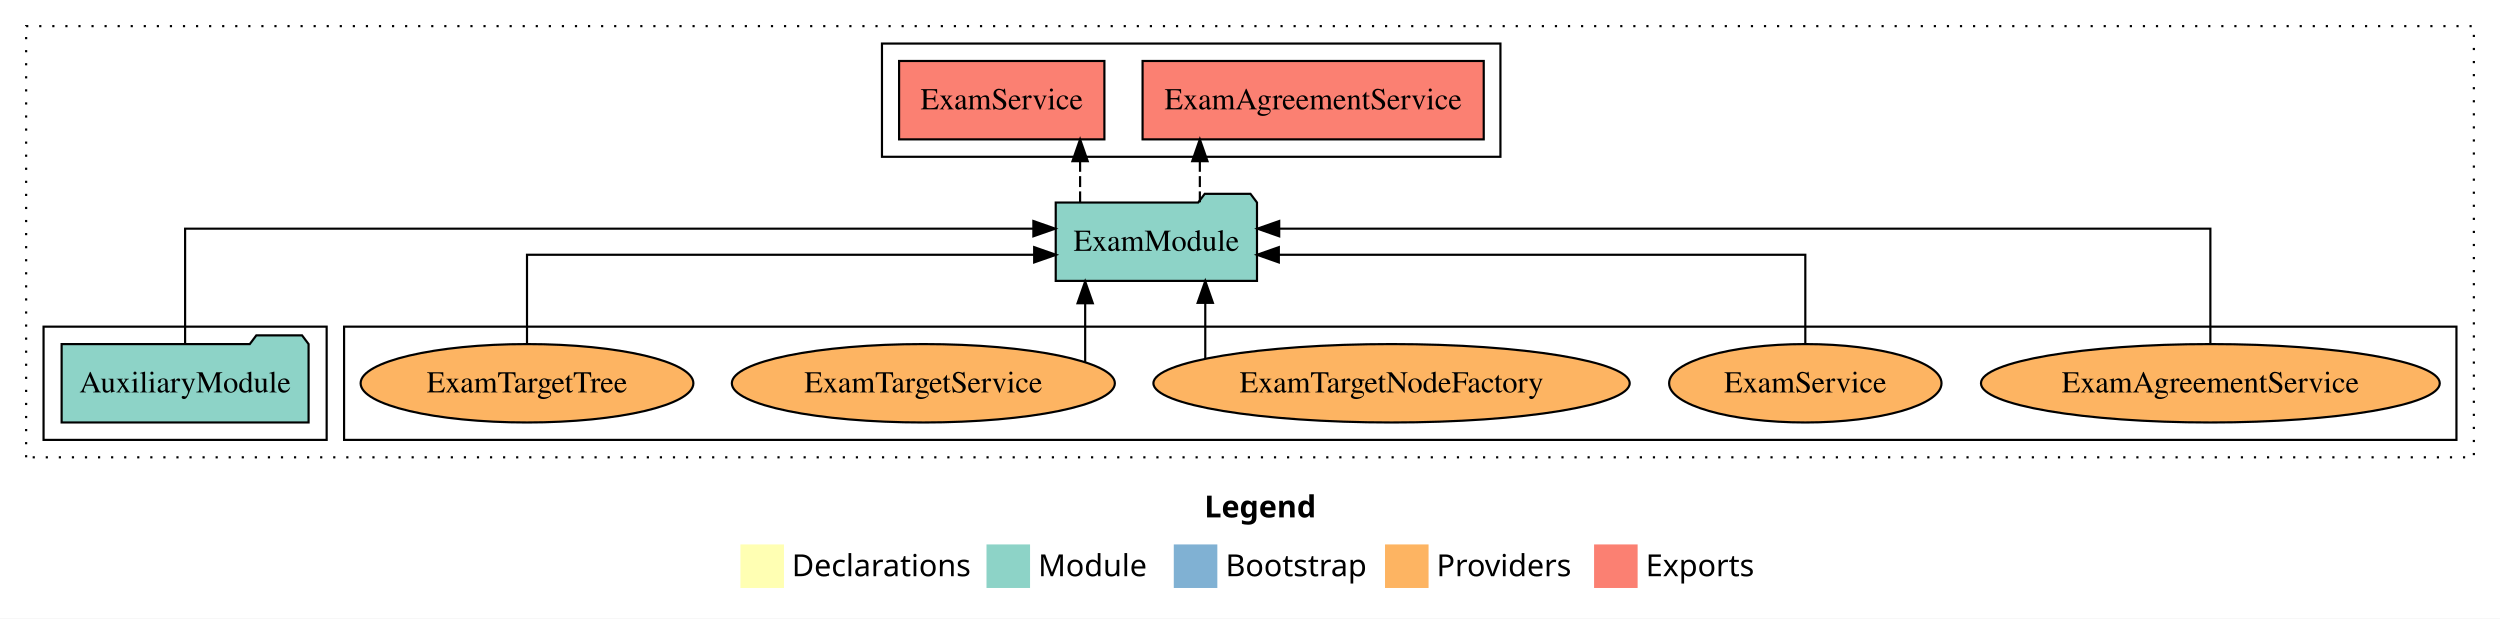
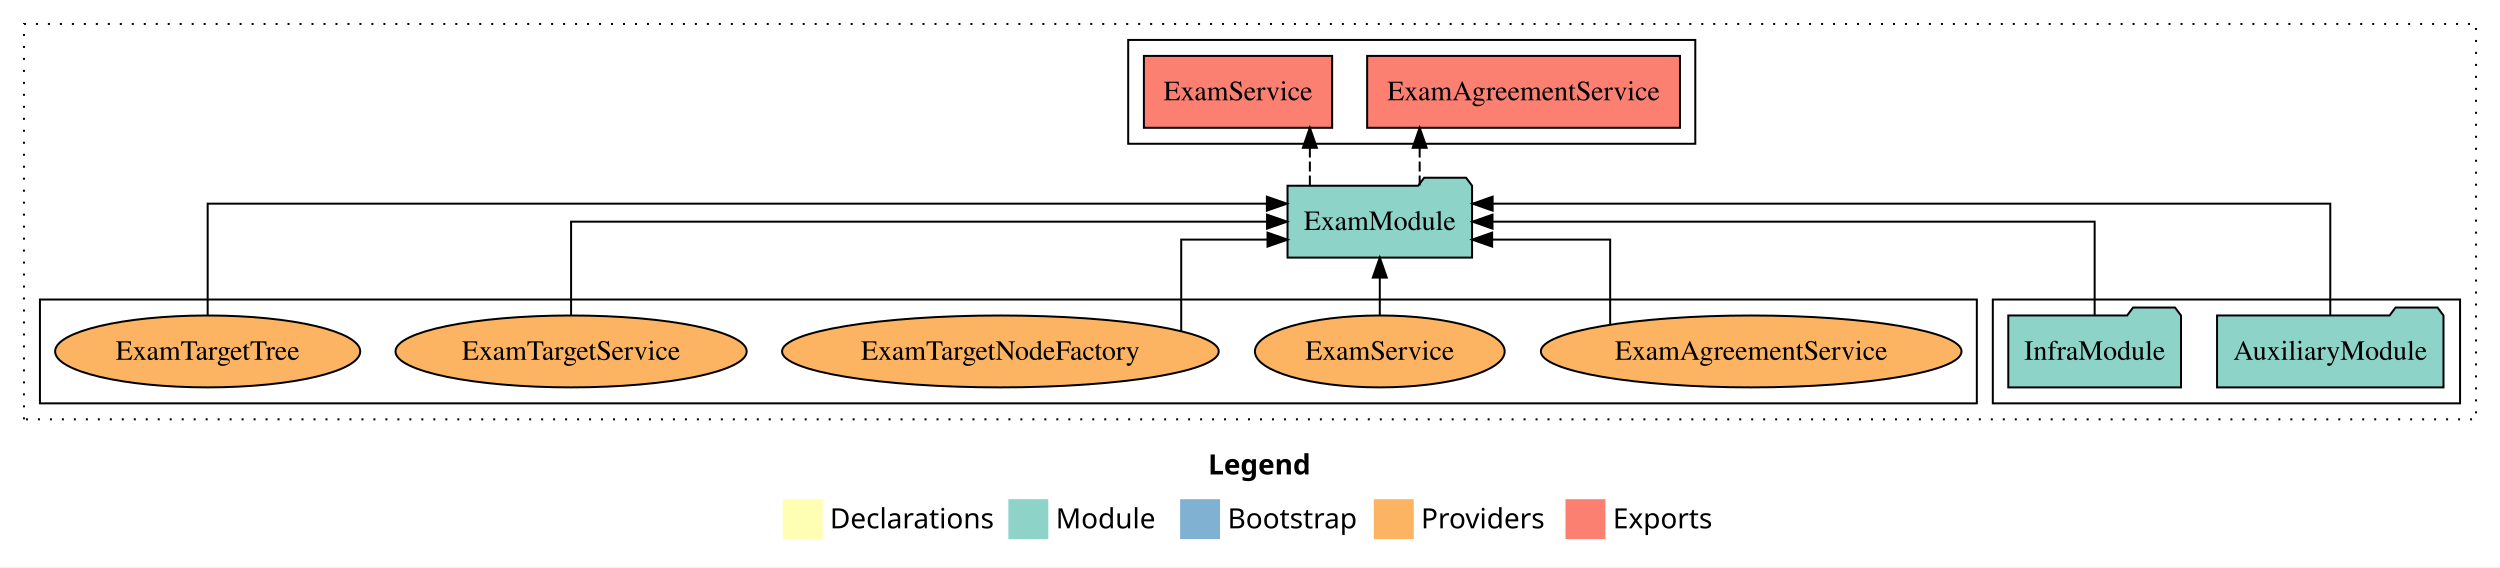
- <svg xmlns="http://www.w3.org/2000/svg" width="1148pt" height="284pt" viewBox="0.00 0.00 1148.00 284.00">
+ <svg xmlns="http://www.w3.org/2000/svg" width="1252pt" height="284pt" viewBox="0.00 0.00 1252.00 284.00">
  <g id="graph0" class="graph" transform="scale(1 1) rotate(0) translate(4 280)">
-     <polygon fill="white" stroke="transparent" points="-4,4 -4,-280 1144,-280 1144,4 -4,4" />
-     <text text-anchor="start" x="549.01" y="-42.4" font-family="sans-serif" font-weight="bold" font-size="14.00">Legend</text>
-     <polygon fill="#ffffb3" stroke="transparent" points="336,-10 336,-30 356,-30 356,-10 336,-10" />
-     <text text-anchor="start" x="359.63" y="-15.4" font-family="sans-serif" font-size="14.00">  Declarations</text>
-     <polygon fill="#8dd3c7" stroke="transparent" points="449,-10 449,-30 469,-30 469,-10 449,-10" />
-     <text text-anchor="start" x="472.73" y="-15.4" font-family="sans-serif" font-size="14.00">  Module</text>
-     <polygon fill="#80b1d3" stroke="transparent" points="535,-10 535,-30 555,-30 555,-10 535,-10" />
-     <text text-anchor="start" x="558.78" y="-15.4" font-family="sans-serif" font-size="14.00">  Bootstrap</text>
-     <polygon fill="#fdb462" stroke="transparent" points="632,-10 632,-30 652,-30 652,-10 632,-10" />
-     <text text-anchor="start" x="655.67" y="-15.4" font-family="sans-serif" font-size="14.00">  Providers</text>
-     <polygon fill="#fb8072" stroke="transparent" points="728,-10 728,-30 748,-30 748,-10 728,-10" />
-     <text text-anchor="start" x="751.73" y="-15.4" font-family="sans-serif" font-size="14.00">  Exports</text>
+     <polygon fill="white" stroke="transparent" points="-4,4 -4,-280 1248,-280 1248,4 -4,4" />
+     <text text-anchor="start" x="601.01" y="-42.4" font-family="sans-serif" font-weight="bold" font-size="14.00">Legend</text>
+     <polygon fill="#ffffb3" stroke="transparent" points="388,-10 388,-30 408,-30 408,-10 388,-10" />
+     <text text-anchor="start" x="411.63" y="-15.4" font-family="sans-serif" font-size="14.00">  Declarations</text>
+     <polygon fill="#8dd3c7" stroke="transparent" points="501,-10 501,-30 521,-30 521,-10 501,-10" />
+     <text text-anchor="start" x="524.73" y="-15.4" font-family="sans-serif" font-size="14.00">  Module</text>
+     <polygon fill="#80b1d3" stroke="transparent" points="587,-10 587,-30 607,-30 607,-10 587,-10" />
+     <text text-anchor="start" x="610.78" y="-15.4" font-family="sans-serif" font-size="14.00">  Bootstrap</text>
+     <polygon fill="#fdb462" stroke="transparent" points="684,-10 684,-30 704,-30 704,-10 684,-10" />
+     <text text-anchor="start" x="707.67" y="-15.4" font-family="sans-serif" font-size="14.00">  Providers</text>
+     <polygon fill="#fb8072" stroke="transparent" points="780,-10 780,-30 800,-30 800,-10 780,-10" />
+     <text text-anchor="start" x="803.73" y="-15.4" font-family="sans-serif" font-size="14.00">  Exports</text>
    <g id="clust1" class="cluster">
-       <polygon fill="none" stroke="black" stroke-dasharray="1,5" points="8,-70 8,-268 1132,-268 1132,-70 8,-70" />
+       <polygon fill="none" stroke="black" stroke-dasharray="1,5" points="8,-70 8,-268 1236,-268 1236,-70 8,-70" />
+     </g>
+     <g id="clust3" class="cluster">
+       <polygon fill="none" stroke="black" points="994,-78 994,-130 1228,-130 1228,-78 994,-78" />
    </g>
    <g id="clust6" class="cluster">
-       <polygon fill="none" stroke="black" points="154,-78 154,-130 1124,-130 1124,-78 154,-78" />
+       <polygon fill="none" stroke="black" points="16,-78 16,-130 986,-130 986,-78 16,-78" />
    </g>
    <g id="clust4" class="cluster">
-       <polygon fill="none" stroke="black" points="401,-208 401,-260 685,-260 685,-208 401,-208" />
-     </g>
-     <g id="clust3" class="cluster">
-       <polygon fill="none" stroke="black" points="16,-78 16,-130 146,-130 146,-78 16,-78" />
+       <polygon fill="none" stroke="black" points="561,-208 561,-260 845,-260 845,-208 561,-208" />
    </g>
    <g id="node1" class="node">
-       <polygon fill="#8dd3c7" stroke="black" points="137.7,-122 134.7,-126 113.7,-126 110.7,-122 24.3,-122 24.3,-86 137.7,-86 137.7,-122" />
-       <text text-anchor="middle" x="81" y="-99.8" font-family="Times,serif" font-size="14.00">AuxiliaryModule</text>
+       <polygon fill="#8dd3c7" stroke="black" points="1219.7,-122 1216.7,-126 1195.7,-126 1192.7,-122 1106.3,-122 1106.3,-86 1219.7,-86 1219.7,-122" />
+       <text text-anchor="middle" x="1163" y="-99.8" font-family="Times,serif" font-size="14.00">AuxiliaryModule</text>
+     </g>
+     <g id="node3" class="node">
+       <polygon fill="#8dd3c7" stroke="black" points="733.21,-187 730.21,-191 709.21,-191 706.21,-187 640.79,-187 640.79,-151 733.21,-151 733.21,-187" />
+       <text text-anchor="middle" x="687" y="-164.8" font-family="Times,serif" font-size="14.00">ExamModule</text>
+     </g>
+     <g id="edge1" class="edge">
+       <path fill="none" stroke="black" d="M1163,-122.29C1163,-144.21 1163,-178 1163,-178 1163,-178 743.51,-178 743.51,-178" />
+       <polygon fill="black" stroke="black" points="743.51,-174.5 733.51,-178 743.51,-181.5 743.51,-174.5" />
    </g>
    <g id="node2" class="node">
-       <polygon fill="#8dd3c7" stroke="black" points="573.21,-187 570.21,-191 549.21,-191 546.21,-187 480.79,-187 480.79,-151 573.21,-151 573.21,-187" />
-       <text text-anchor="middle" x="527" y="-164.8" font-family="Times,serif" font-size="14.00">ExamModule</text>
-     </g>
-     <g id="edge1" class="edge">
-       <path fill="none" stroke="black" d="M81,-122.28C81,-143.32 81,-175 81,-175 81,-175 470.53,-175 470.53,-175" />
-       <polygon fill="black" stroke="black" points="470.53,-178.5 480.53,-175 470.53,-171.5 470.53,-178.5" />
-     </g>
-     <g id="node3" class="node">
-       <polygon fill="#fb8072" stroke="black" points="677.33,-252 520.67,-252 520.67,-216 677.33,-216 677.33,-252" />
-       <text text-anchor="middle" x="599" y="-229.8" font-family="Times,serif" font-size="14.00">ExamAgreementService </text>
+       <polygon fill="#8dd3c7" stroke="black" points="1088.25,-122 1085.25,-126 1064.25,-126 1061.25,-122 1001.75,-122 1001.75,-86 1088.25,-86 1088.25,-122" />
+       <text text-anchor="middle" x="1045" y="-99.8" font-family="Times,serif" font-size="14.00">InfraModule</text>
    </g>
    <g id="edge2" class="edge">
-       <path fill="none" stroke="black" stroke-dasharray="5,2" d="M546.97,-187.11C546.97,-187.11 546.97,-205.99 546.97,-205.99" />
-       <polygon fill="black" stroke="black" points="543.47,-205.99 546.97,-215.99 550.47,-205.99 543.47,-205.99" />
+       <path fill="none" stroke="black" d="M1045,-122.11C1045,-141.34 1045,-169 1045,-169 1045,-169 743.44,-169 743.44,-169" />
+       <polygon fill="black" stroke="black" points="743.44,-165.5 733.44,-169 743.44,-172.5 743.44,-165.5" />
    </g>
    <g id="node4" class="node">
-       <polygon fill="#fb8072" stroke="black" points="503.14,-252 408.86,-252 408.86,-216 503.14,-216 503.14,-252" />
-       <text text-anchor="middle" x="456" y="-229.8" font-family="Times,serif" font-size="14.00">ExamService </text>
+       <polygon fill="#fb8072" stroke="black" points="837.33,-252 680.67,-252 680.67,-216 837.33,-216 837.33,-252" />
+       <text text-anchor="middle" x="759" y="-229.8" font-family="Times,serif" font-size="14.00">ExamAgreementService </text>
    </g>
    <g id="edge3" class="edge">
-       <path fill="none" stroke="black" stroke-dasharray="5,2" d="M491.98,-187.11C491.98,-187.11 491.98,-205.99 491.98,-205.99" />
-       <polygon fill="black" stroke="black" points="488.48,-205.99 491.98,-215.99 495.48,-205.99 488.48,-205.99" />
+       <path fill="none" stroke="black" stroke-dasharray="5,2" d="M706.97,-187.11C706.97,-187.11 706.97,-205.99 706.97,-205.99" />
+       <polygon fill="black" stroke="black" points="703.47,-205.99 706.97,-215.99 710.47,-205.99 703.47,-205.99" />
    </g>
    <g id="node5" class="node">
-       <ellipse fill="#fdb462" stroke="black" cx="1011" cy="-104" rx="105.34" ry="18" />
-       <text text-anchor="middle" x="1011" y="-99.8" font-family="Times,serif" font-size="14.00">ExamAgreementService</text>
+       <polygon fill="#fb8072" stroke="black" points="663.14,-252 568.86,-252 568.86,-216 663.14,-216 663.14,-252" />
+       <text text-anchor="middle" x="616" y="-229.8" font-family="Times,serif" font-size="14.00">ExamService </text>
    </g>
    <g id="edge4" class="edge">
-       <path fill="none" stroke="black" d="M1011,-122.28C1011,-143.32 1011,-175 1011,-175 1011,-175 583.41,-175 583.41,-175" />
-       <polygon fill="black" stroke="black" points="583.41,-171.5 573.41,-175 583.41,-178.5 583.41,-171.5" />
+       <path fill="none" stroke="black" stroke-dasharray="5,2" d="M651.98,-187.11C651.98,-187.11 651.98,-205.99 651.98,-205.99" />
+       <polygon fill="black" stroke="black" points="648.48,-205.99 651.98,-215.99 655.48,-205.99 648.48,-205.99" />
    </g>
    <g id="node6" class="node">
-       <ellipse fill="#fdb462" stroke="black" cx="825" cy="-104" rx="62.54" ry="18" />
-       <text text-anchor="middle" x="825" y="-99.8" font-family="Times,serif" font-size="14.00">ExamService</text>
+       <ellipse fill="#fdb462" stroke="black" cx="873" cy="-104" rx="105.34" ry="18" />
+       <text text-anchor="middle" x="873" y="-99.8" font-family="Times,serif" font-size="14.00">ExamAgreementService</text>
    </g>
    <g id="edge5" class="edge">
-       <path fill="none" stroke="black" d="M825,-122.02C825,-139.37 825,-163 825,-163 825,-163 583.24,-163 583.24,-163" />
-       <polygon fill="black" stroke="black" points="583.24,-159.5 573.24,-163 583.24,-166.5 583.24,-159.5" />
+       <path fill="none" stroke="black" d="M802.37,-117.56C802.37,-134.13 802.37,-160 802.37,-160 802.37,-160 743.26,-160 743.26,-160" />
+       <polygon fill="black" stroke="black" points="743.26,-156.5 733.26,-160 743.26,-163.5 743.26,-156.5" />
    </g>
    <g id="node7" class="node">
-       <ellipse fill="#fdb462" stroke="black" cx="635" cy="-104" rx="109.35" ry="18" />
-       <text text-anchor="middle" x="635" y="-99.8" font-family="Times,serif" font-size="14.00">ExamTargetNodeFactory</text>
+       <ellipse fill="#fdb462" stroke="black" cx="687" cy="-104" rx="62.54" ry="18" />
+       <text text-anchor="middle" x="687" y="-99.8" font-family="Times,serif" font-size="14.00">ExamService</text>
    </g>
    <g id="edge6" class="edge">
-       <path fill="none" stroke="black" d="M549.46,-115.32C549.46,-115.32 549.46,-140.94 549.46,-140.94" />
-       <polygon fill="black" stroke="black" points="545.96,-140.94 549.46,-150.94 552.96,-140.94 545.96,-140.94" />
+       <path fill="none" stroke="black" d="M687,-122.11C687,-122.11 687,-140.99 687,-140.99" />
+       <polygon fill="black" stroke="black" points="683.5,-140.99 687,-150.99 690.5,-140.99 683.5,-140.99" />
    </g>
    <g id="node8" class="node">
-       <ellipse fill="#fdb462" stroke="black" cx="420" cy="-104" rx="87.94" ry="18" />
-       <text text-anchor="middle" x="420" y="-99.8" font-family="Times,serif" font-size="14.00">ExamTargetService</text>
+       <ellipse fill="#fdb462" stroke="black" cx="497" cy="-104" rx="109.35" ry="18" />
+       <text text-anchor="middle" x="497" y="-99.8" font-family="Times,serif" font-size="14.00">ExamTargetNodeFactory</text>
    </g>
    <g id="edge7" class="edge">
-       <path fill="none" stroke="black" d="M494.31,-113.59C494.31,-113.59 494.31,-140.75 494.31,-140.75" />
-       <polygon fill="black" stroke="black" points="490.81,-140.75 494.31,-150.75 497.81,-140.75 490.81,-140.75" />
+       <path fill="none" stroke="black" d="M587.55,-114.27C587.55,-130.44 587.55,-160 587.55,-160 587.55,-160 630.77,-160 630.77,-160" />
+       <polygon fill="black" stroke="black" points="630.77,-163.5 640.77,-160 630.77,-156.5 630.77,-163.5" />
    </g>
    <g id="node9" class="node">
-       <ellipse fill="#fdb462" stroke="black" cx="238" cy="-104" rx="76.4" ry="18" />
-       <text text-anchor="middle" x="238" y="-99.8" font-family="Times,serif" font-size="14.00">ExamTargetTree</text>
+       <ellipse fill="#fdb462" stroke="black" cx="282" cy="-104" rx="87.94" ry="18" />
+       <text text-anchor="middle" x="282" y="-99.8" font-family="Times,serif" font-size="14.00">ExamTargetService</text>
    </g>
    <g id="edge8" class="edge">
-       <path fill="none" stroke="black" d="M238,-122.02C238,-139.37 238,-163 238,-163 238,-163 470.89,-163 470.89,-163" />
-       <polygon fill="black" stroke="black" points="470.89,-166.5 480.89,-163 470.89,-159.5 470.89,-166.5" />
+       <path fill="none" stroke="black" d="M282,-122.11C282,-141.34 282,-169 282,-169 282,-169 630.54,-169 630.54,-169" />
+       <polygon fill="black" stroke="black" points="630.54,-172.5 640.54,-169 630.54,-165.5 630.54,-172.5" />
+     </g>
+     <g id="node10" class="node">
+       <ellipse fill="#fdb462" stroke="black" cx="100" cy="-104" rx="76.4" ry="18" />
+       <text text-anchor="middle" x="100" y="-99.8" font-family="Times,serif" font-size="14.00">ExamTargetTree</text>
+     </g>
+     <g id="edge9" class="edge">
+       <path fill="none" stroke="black" d="M100,-122.29C100,-144.21 100,-178 100,-178 100,-178 630.45,-178 630.45,-178" />
+       <polygon fill="black" stroke="black" points="630.45,-181.5 640.45,-178 630.45,-174.5 630.45,-181.5" />
    </g>
  </g>
</svg>
